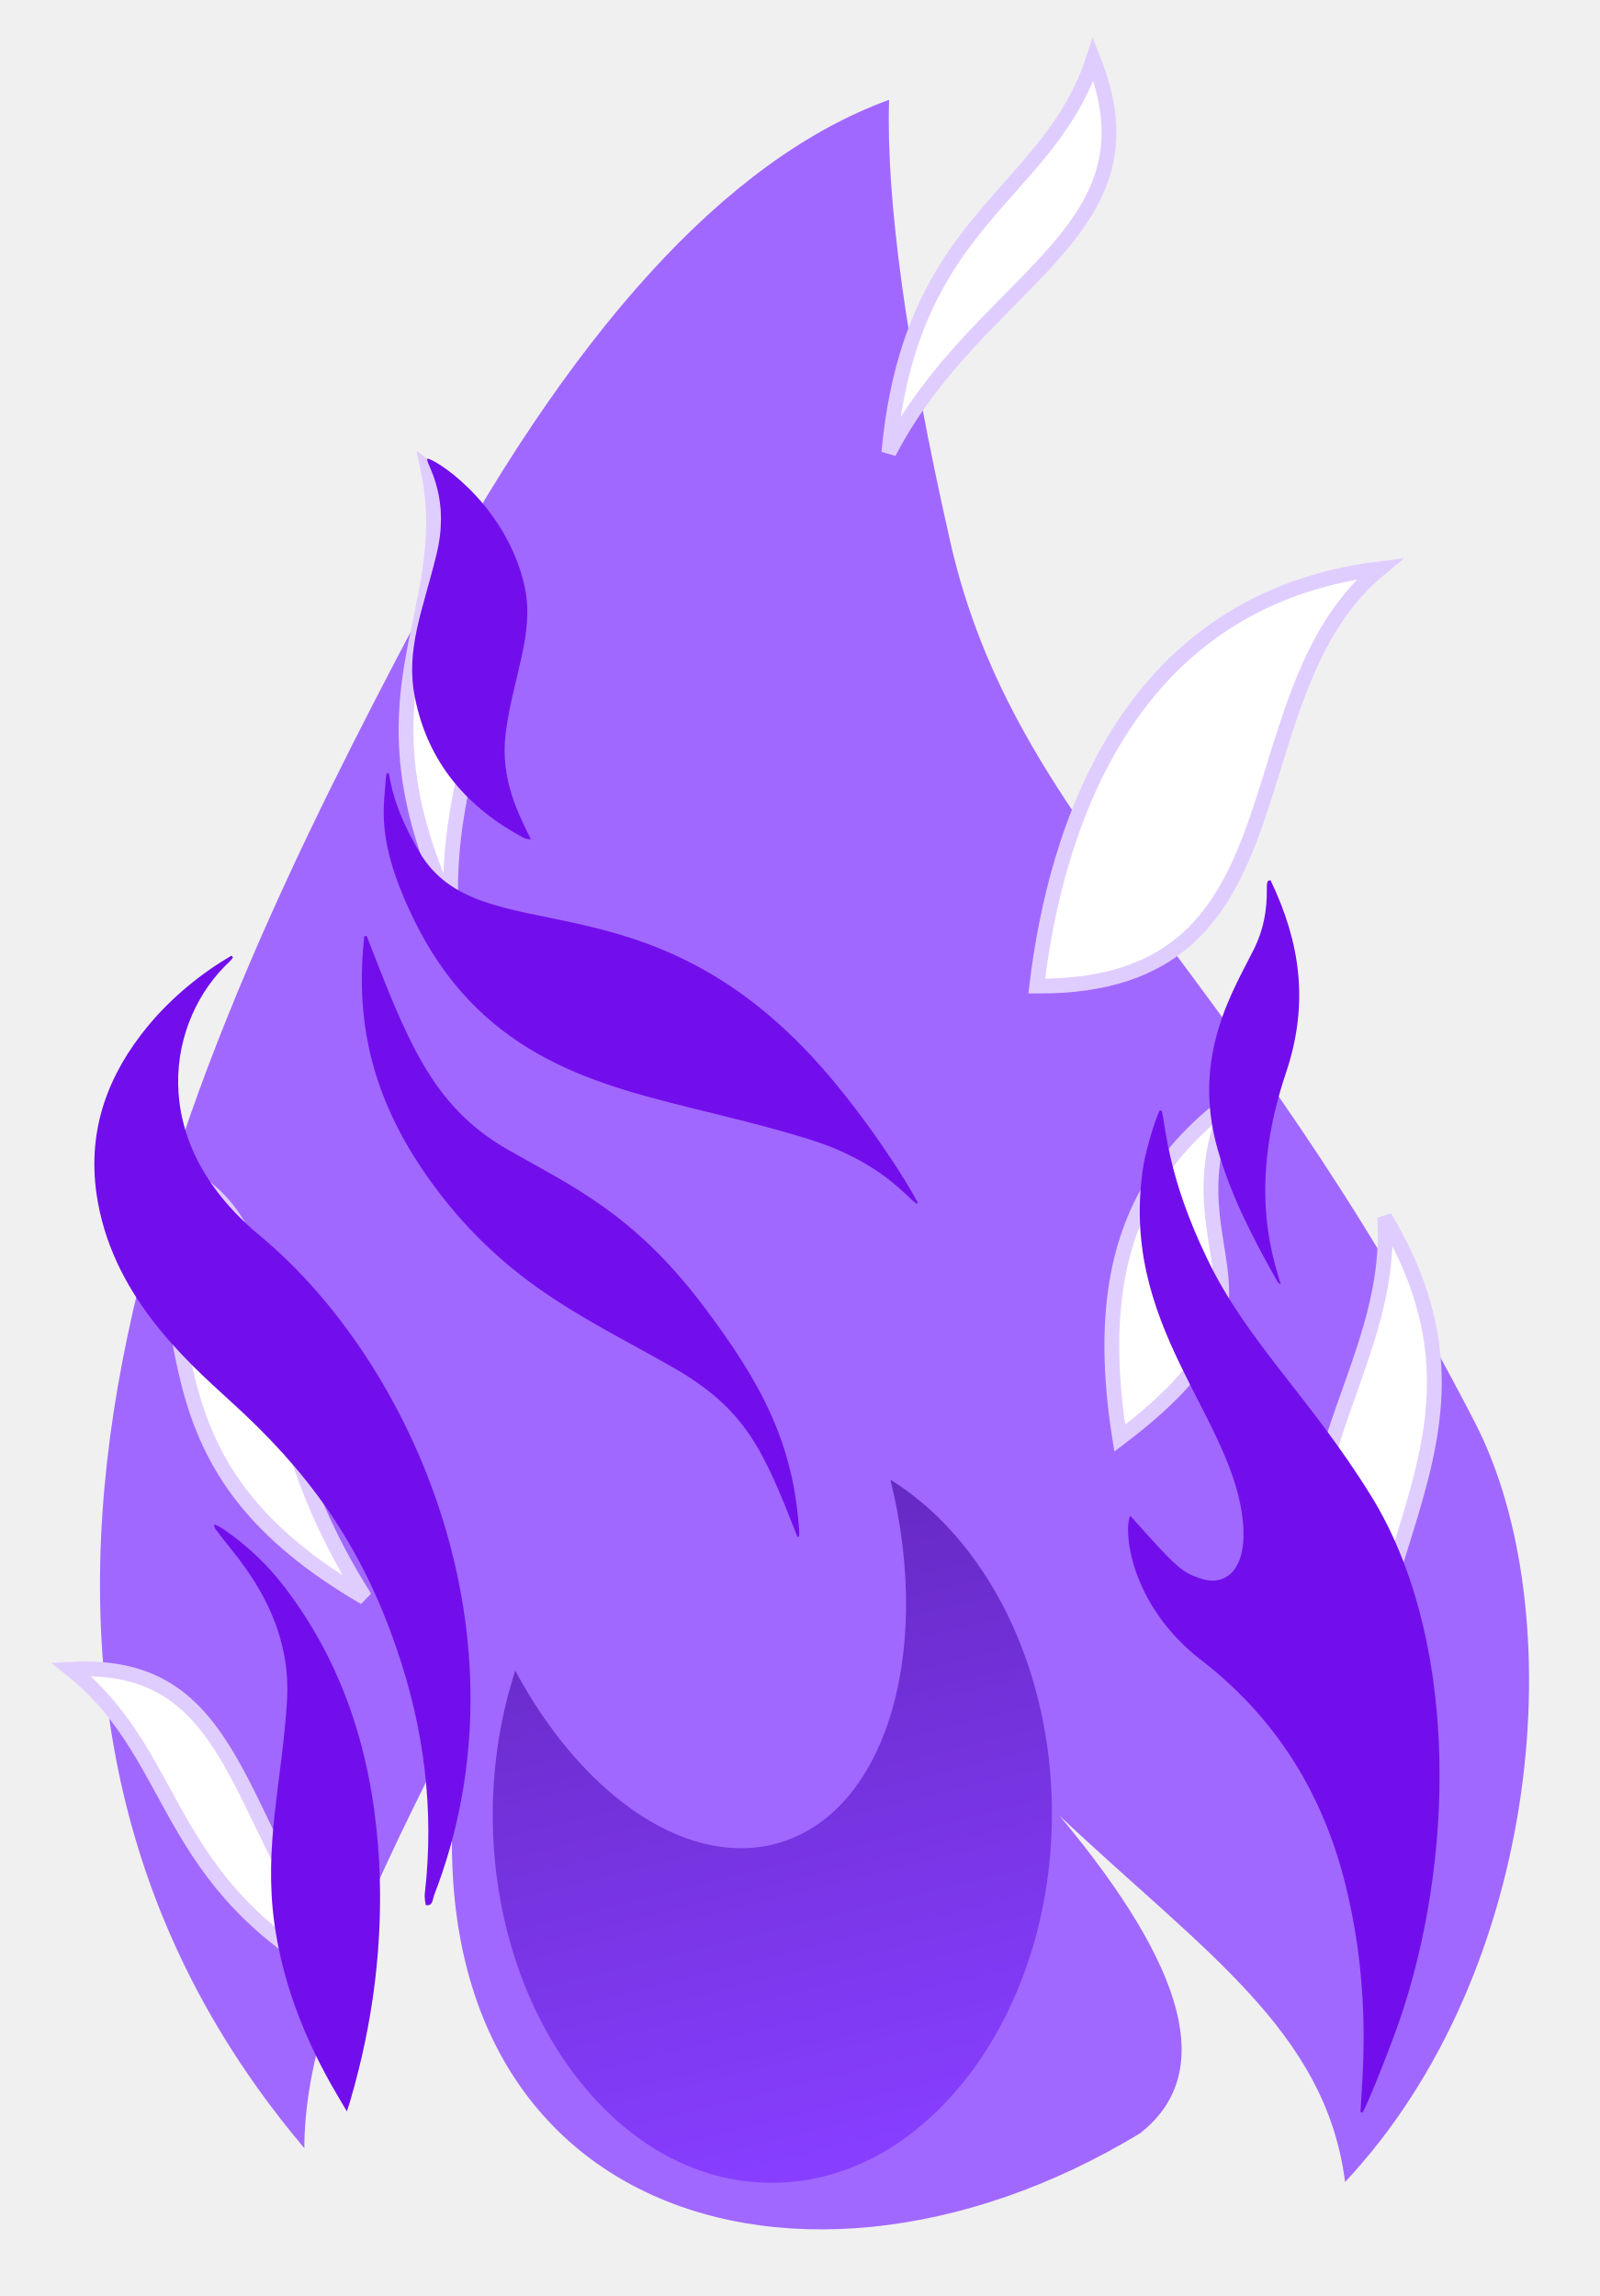
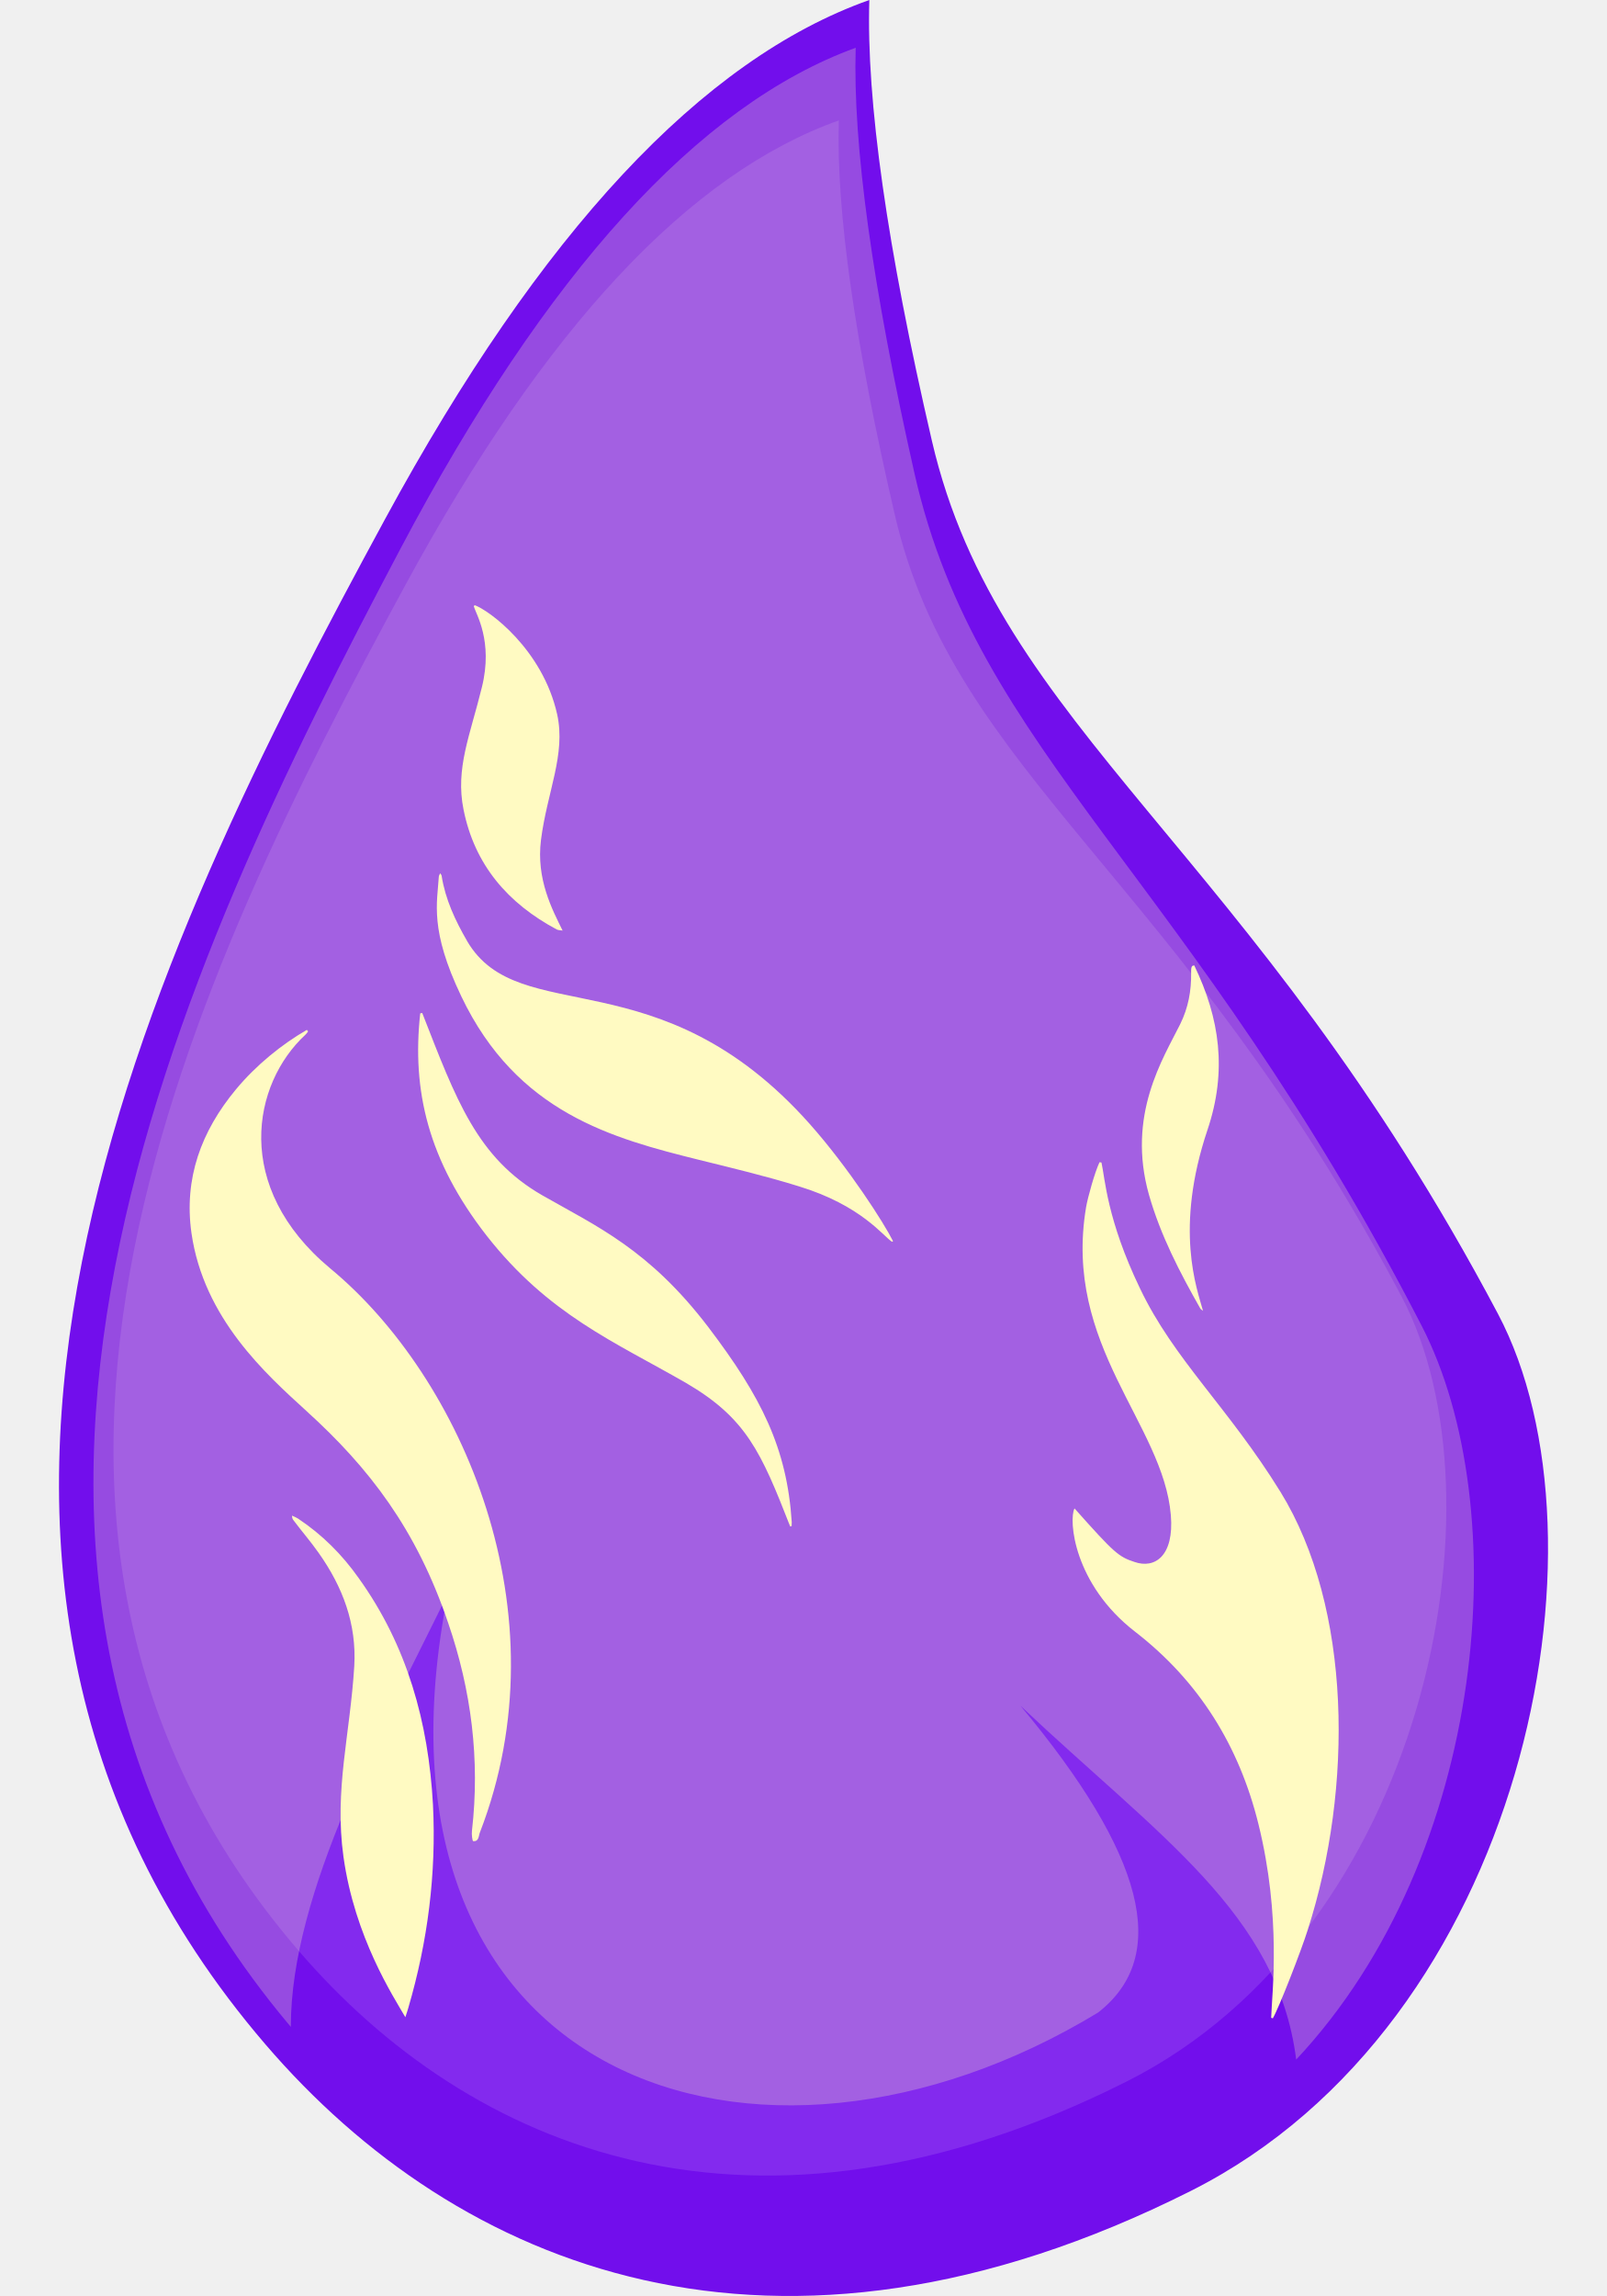
- <svg xmlns="http://www.w3.org/2000/svg" width="108" height="155" viewBox="0 0 108 155" fill="none">
-   <g clip-path="url(#clip0_2001_78)">
-     <path d="M60.015 6.739C59.808 13.522 61.179 23.44 64.126 36.492C68.547 56.071 83.289 64.462 99.563 96.032C106.118 108.749 104.227 132.966 90.796 147.304C89.503 137.102 81.201 131.718 71.529 122.584C80.202 132.976 82.041 140.044 76.958 144.015C53.165 158.463 24.752 148.818 31.521 114.737C27.037 123.934 20.534 135.562 20.543 145.018C20.466 144.927 20.389 144.837 20.313 144.746C-6.974 112.077 12.842 70.815 28.185 41.778C38.413 22.421 49.024 10.741 60.015 6.739Z" fill="#A168FF" />
-     <path d="M60.107 99.899C62.018 101.078 63.775 102.682 65.316 104.664C68.8 109.146 71.044 115.507 71.008 122.585C70.973 129.663 68.663 135.995 65.134 140.434C61.605 144.873 57.005 147.387 52.012 147.357C47.019 147.327 42.441 144.759 38.956 140.277C35.471 135.796 33.227 129.435 33.263 122.356C33.28 118.948 33.829 115.715 34.782 112.781C39.155 120.957 46.028 125.93 52.078 124.542C59.591 122.816 63.074 111.912 60.107 99.899Z" fill="url(#paint0_linear_2001_78)" />
-     <path d="M93.472 82.171C93.637 84.896 93.185 87.346 92.491 89.732C92.055 91.23 91.523 92.71 90.992 94.208C90.458 95.711 89.924 97.238 89.474 98.854C88.577 102.078 88.016 105.655 88.493 110.033C88.879 113.576 89.949 117.659 92.091 122.518C90.992 114.325 93.461 108.125 95.216 102.262C96.23 98.871 97.005 95.605 96.782 92.087C96.592 89.07 95.663 85.838 93.472 82.171ZM77.792 79.941C75.251 84.106 74.381 89.513 75.585 97.088C78.815 94.645 80.582 92.68 81.513 90.968C82.493 89.166 82.571 87.603 82.392 85.952C82.301 85.109 82.147 84.271 82.006 83.338C81.867 82.417 81.747 81.434 81.74 80.362C81.729 78.626 82.014 76.682 82.961 74.387C80.814 76.012 79.082 77.827 77.792 79.941ZM75.776 49.068C72.156 54.603 70.614 61.264 69.981 66.569C74.762 66.6 77.886 65.365 80.082 63.422C82.378 61.392 83.723 58.538 84.834 55.341C85.389 53.742 85.878 52.085 86.405 50.408C86.929 48.739 87.487 47.062 88.174 45.46C89.317 42.792 90.825 40.309 93.152 38.39C84.686 39.432 79.264 43.735 75.776 49.068ZM4.799 112.69C8.745 115.843 10.243 119.782 12.524 123.615C14.756 127.365 17.817 131.213 24.788 134.588C20.354 129.706 18.34 124.119 16.082 119.889C14.789 117.466 13.427 115.496 11.521 114.229C9.863 113.127 7.744 112.526 4.799 112.69ZM8.761 77.567C10.045 80.162 10.714 82.716 11.198 85.209C11.756 88.08 12.057 90.776 12.759 93.48C13.453 96.148 14.523 98.746 16.575 101.29C18.36 103.502 20.903 105.692 24.625 107.852C19.366 99.532 18.788 93.015 17.828 88.082C17.316 85.45 16.706 83.329 15.281 81.57C14.005 79.995 12.034 78.664 8.761 77.567ZM63.894 18.076C62.042 21.033 60.525 24.841 60.001 30.55C62.982 24.801 67.537 21.094 70.76 17.535C72.61 15.492 74.024 13.506 74.59 11.196C75.082 9.186 74.944 6.875 73.798 3.999C72.87 6.813 71.37 8.909 69.707 10.876C67.776 13.161 65.685 15.217 63.894 18.076ZM28.881 31.647C29.948 36.652 28.524 40.512 27.805 44.833C27.096 49.091 26.996 54.02 30.451 61.409C30.12 54.785 32.245 49.366 33.253 44.759C33.829 42.126 34.047 39.767 33.35 37.521C32.739 35.556 31.409 33.619 28.881 31.647Z" fill="white" stroke="#E0CDFF" />
-     <path d="M92.572 101.017C98.223 110.186 98.334 124.406 94.732 135.627C94.221 137.257 92.442 141.824 91.971 142.618L91.839 142.578C91.903 140.626 92.66 134.644 90.827 127.252C89.307 121.103 86.145 115.987 81.092 112.077C76.205 108.303 75.825 103.21 76.298 102.328C79.457 105.878 79.788 106.151 81.043 106.56C82.644 107.117 84.174 106.091 83.912 102.874C83.318 95.61 75.369 89.508 77.213 78.516C77.347 77.742 77.894 75.772 78.275 74.972C78.334 74.967 78.382 74.997 78.43 74.999C78.707 76.233 78.859 79.513 81.463 84.921C84.137 90.551 88.448 94.337 92.572 101.017ZM15.604 94.636C12.405 91.719 7.481 87.328 6.511 80.571C5.901 76.249 7.29 72.516 10.015 69.232C11.624 67.288 13.669 65.645 15.632 64.514C15.657 64.558 15.682 64.601 15.731 64.631C15.675 64.722 15.584 64.831 15.51 64.904C11.342 68.758 9.722 76.92 17.501 83.382C27.878 91.974 36.036 110.555 29.307 127.934C29.198 128.199 29.238 128.67 28.773 128.619C28.713 128.624 28.64 128.086 28.679 127.802C29.322 122.177 28.632 116.71 26.8 111.379C24.29 103.971 20.556 99.126 15.604 94.636ZM28.298 57.503C32.424 64.531 43.48 58.564 55.388 71.965C58.487 75.463 61.264 79.813 61.958 81.213L61.877 81.26C61.197 80.839 59.458 78.386 54.517 76.88C51.93 76.078 49.297 75.447 46.651 74.794C39.791 73.088 32.235 71.085 27.834 61.864C25.317 56.608 25.933 54.454 26.058 52.407C26.067 52.316 26.112 52.26 26.166 52.142C26.229 52.251 26.278 52.281 26.28 52.338C26.572 54.201 27.354 55.87 28.298 57.503ZM24.591 63.211C24.65 63.206 24.685 63.186 24.748 63.179C27.427 70.025 29.069 74.624 34.245 77.591C38.545 80.049 42.67 81.851 47.373 88.024C51.528 93.497 53.575 97.542 53.952 103.422C53.943 103.514 53.946 103.6 53.946 103.716C53.9 103.742 53.864 103.734 53.829 103.754C51.522 97.855 50.358 95.188 45.576 92.399C39.954 89.165 34.725 87.011 29.837 80.771C25.216 74.842 23.919 69.289 24.591 63.211ZM23.651 141.79C23.597 141.996 23.528 142.18 23.414 142.536C22.457 140.881 19.413 136.22 18.523 129.853C17.787 124.558 19.048 120.202 19.377 114.787C19.571 111.452 18.459 108.522 16.56 105.843C15.937 104.953 15.228 104.143 14.577 103.27C14.504 103.196 14.464 103.074 14.458 102.903C14.627 102.98 14.806 103.051 14.947 103.144C16.839 104.405 18.423 105.988 19.718 107.825C23.567 113.184 25.241 119.245 25.598 125.746C25.869 131.193 25.187 136.55 23.651 141.79ZM28.879 30.952C29.996 31.325 34.267 34.437 35.412 39.583C36.111 42.752 34.618 45.702 34.135 49.493C33.737 52.626 35.044 55.037 35.841 56.668C35.591 56.638 35.466 56.623 35.384 56.583C31.514 54.517 28.883 51.475 28.011 47.101C27.352 43.852 28.538 41.223 29.461 37.44C30.369 33.78 28.976 31.622 28.842 31.09C28.806 31.081 28.823 31.042 28.879 30.952ZM85.514 59.999C85.499 59.369 85.64 59.462 85.762 59.421C87.785 63.626 88.373 67.758 86.813 72.402C84.171 80.254 85.979 84.989 86.455 86.718C86.346 86.636 86.273 86.591 86.235 86.525C84.609 83.66 83.101 80.754 82.187 77.565C80.397 71.252 83.32 66.751 84.648 64.07C85.292 62.769 85.534 61.44 85.514 59.999Z" fill="#720EEC" />
-   </g>
-   <defs>
-     <linearGradient id="paint0_linear_2001_78" x1="52.312" y1="101.087" x2="62.922" y2="143.95" gradientUnits="userSpaceOnUse">
-       <stop stop-color="#6629C3" />
-       <stop offset="1" stop-color="#873EFF" />
-     </linearGradient>
-     <clipPath id="clip0_2001_78">
-       <rect width="108" height="155" fill="white" />
-     </clipPath>
-   </defs>
+ <svg xmlns="http://www.w3.org/2000/svg" id="a" data-name="Layer 1" width="70" height="100" viewBox="0 0 611.12 942.2">
+   <path d="M332.58,0c-68.63,24.32-134.87,95.32-198.74,212.99-95.8,176.51-219.53,427.32-49.15,625.91,78.82,91.87,208.97,146.09,379.76,60.22,137.21-68.99,175.37-266.97,126.11-360-101.61-191.91-204.7-239.25-232.31-358.26-18.4-79.34-26.96-139.63-25.67-180.86Z" style="fill: #720eec; fill-rule: evenodd;" />
+   <path d="M320.07,49.42c-61.43,21.77-120.72,85.32-177.89,190.65-85.75,157.99-196.5,382.49-44,560.25,70.55,82.23,187.04,130.77,339.92,53.9,122.81-61.75,156.97-238.96,112.88-322.23-90.95-171.78-183.23-214.15-207.94-320.67-16.47-71.02-24.13-124.98-22.98-161.89Z" style="fill: #fff; fill-rule: evenodd; opacity: .12;" />
+   <path d="M326.98,19.61c-1.21,39.84,6.84,98.09,24.15,174.75,25.97,114.99,112.55,164.27,208.13,349.69,38.5,74.69,27.4,216.92-51.49,301.13-7.6-59.92-56.36-91.54-113.16-145.19,50.94,61.03,61.74,102.55,31.88,125.87-139.74,84.86-306.62,28.21-266.87-171.96-26.33,54.02-64.53,122.31-64.47,177.85-.45-.53-.91-1.06-1.35-1.6-160.26-191.87-43.88-434.22,46.23-604.76,60.08-113.69,122.39-182.29,186.95-205.79Z" style="fill: #fffac2; opacity: .26;" />
+   <path d="M501.3,612.19c29.35,47.62,29.92,121.46,11.22,179.74-2.65,8.46-11.89,32.18-14.34,36.31l-.68-.21c.33-10.14,4.26-41.2-5.25-79.59-7.9-31.93-24.32-58.5-50.56-78.81-25.38-19.6-27.35-46.05-24.9-50.63,16.4,18.44,18.13,19.85,24.64,21.98,8.32,2.89,16.26-2.44,14.9-19.14-3.09-37.72-44.37-69.41-34.79-126.49.7-4.02,3.54-14.25,5.51-18.41.31-.03.56.13.81.14,1.44,6.41,2.23,23.44,15.75,51.53,13.89,29.24,36.27,48.9,57.69,83.59ZM101.59,579.05c-16.61-15.15-42.18-37.95-47.22-73.04-3.17-22.45,4.05-41.83,18.2-58.89,8.36-10.09,18.98-18.63,29.17-24.5.13.23.26.45.51.61-.29.47-.76,1.04-1.15,1.42-21.65,20.02-30.06,62.4,10.34,95.96,53.89,44.62,96.25,141.12,61.31,231.37-.56,1.38-.36,3.82-2.77,3.56-.31.03-.69-2.77-.49-4.24,3.34-29.21-.24-57.6-9.76-85.29-13.03-38.47-32.42-63.63-58.14-86.95ZM167.51,386.21c21.43,36.5,78.84,5.51,140.68,75.1,16.09,18.16,30.52,40.76,34.12,48.03l-.42.24c-3.53-2.19-12.56-14.92-38.22-22.75-13.43-4.17-27.11-7.44-40.84-10.83-35.63-8.86-74.87-19.26-97.72-67.15-13.07-27.29-9.87-38.48-9.22-49.11.05-.48.28-.77.56-1.38.33.57.58.72.59,1.02,1.52,9.68,5.58,18.34,10.48,26.82ZM148.26,415.85c.31-.02.49-.13.82-.16,13.91,35.55,22.44,59.43,49.32,74.85,22.33,12.76,43.75,22.12,68.18,54.18,21.57,28.42,32.21,49.43,34.16,79.97-.05.48-.03.92-.03,1.53-.24.13-.43.09-.61.2-11.98-30.63-18.03-44.49-42.86-58.97-29.19-16.79-56.35-27.98-81.73-60.38-24-30.79-30.74-59.63-27.25-91.19ZM143.38,823.93c-.28,1.07-.64,2.03-1.23,3.87-4.97-8.59-20.78-32.8-25.4-65.87-3.82-27.5,2.73-50.12,4.44-78.24,1.01-17.32-4.77-32.54-14.63-46.45-3.23-4.62-6.92-8.83-10.3-13.36-.38-.38-.59-1.02-.62-1.91.88.4,1.81.77,2.54,1.25,9.83,6.55,18.06,14.77,24.78,24.31,19.99,27.83,28.68,59.31,30.53,93.07,1.41,28.29-2.13,56.11-10.11,83.32ZM170.53,248.33c5.8,1.93,27.98,18.1,33.93,44.82,3.63,16.45-4.12,31.78-6.63,51.47-2.07,16.27,4.72,28.79,8.86,37.26-1.3-.16-1.95-.23-2.37-.44-20.1-10.73-33.76-26.52-38.29-49.24-3.42-16.87,2.73-30.52,7.53-50.17,4.72-19-2.52-30.21-3.21-32.98-.19-.05-.1-.25.19-.71ZM464.65,399.17c-.08-3.27.65-2.79,1.28-3,10.51,21.83,13.56,43.29,5.46,67.41-13.72,40.78-4.33,65.37-1.86,74.34-.57-.43-.95-.66-1.14-1-8.45-14.88-16.28-29.97-21.02-46.53-9.3-32.79,5.88-56.16,12.78-70.09,3.34-6.75,4.6-13.66,4.5-21.14Z" style="fill: #fffac2;" />
</svg>
